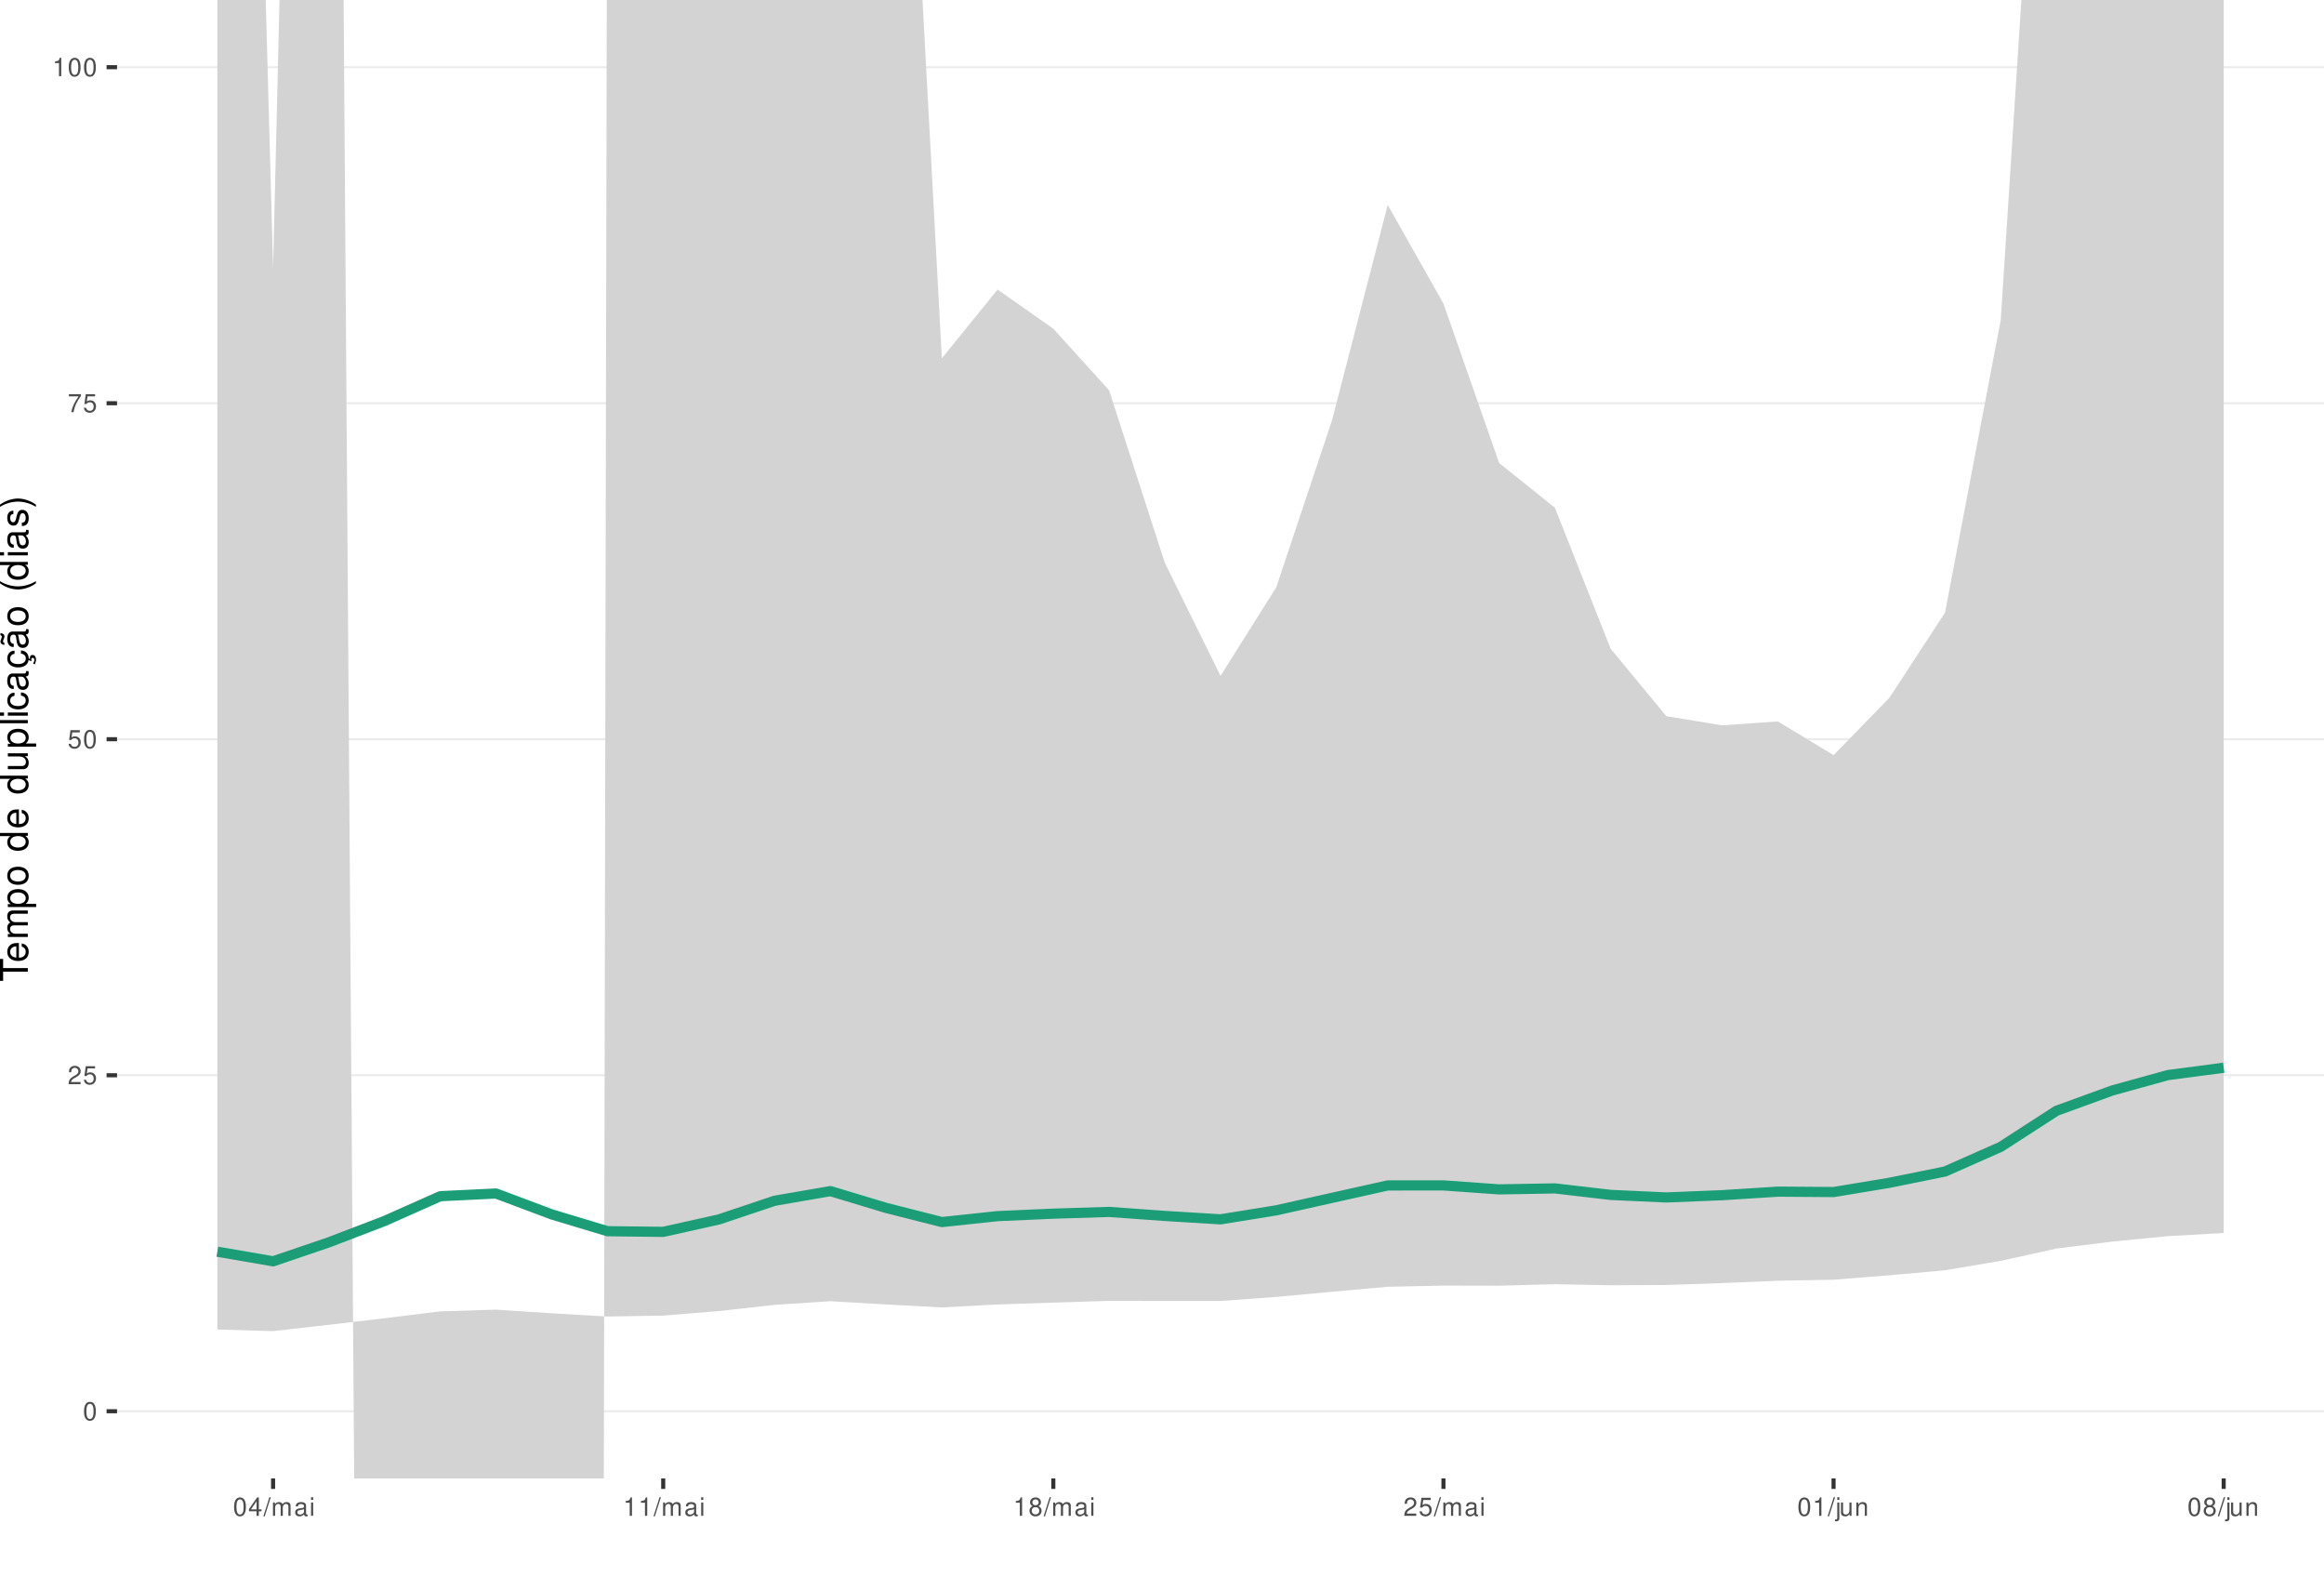
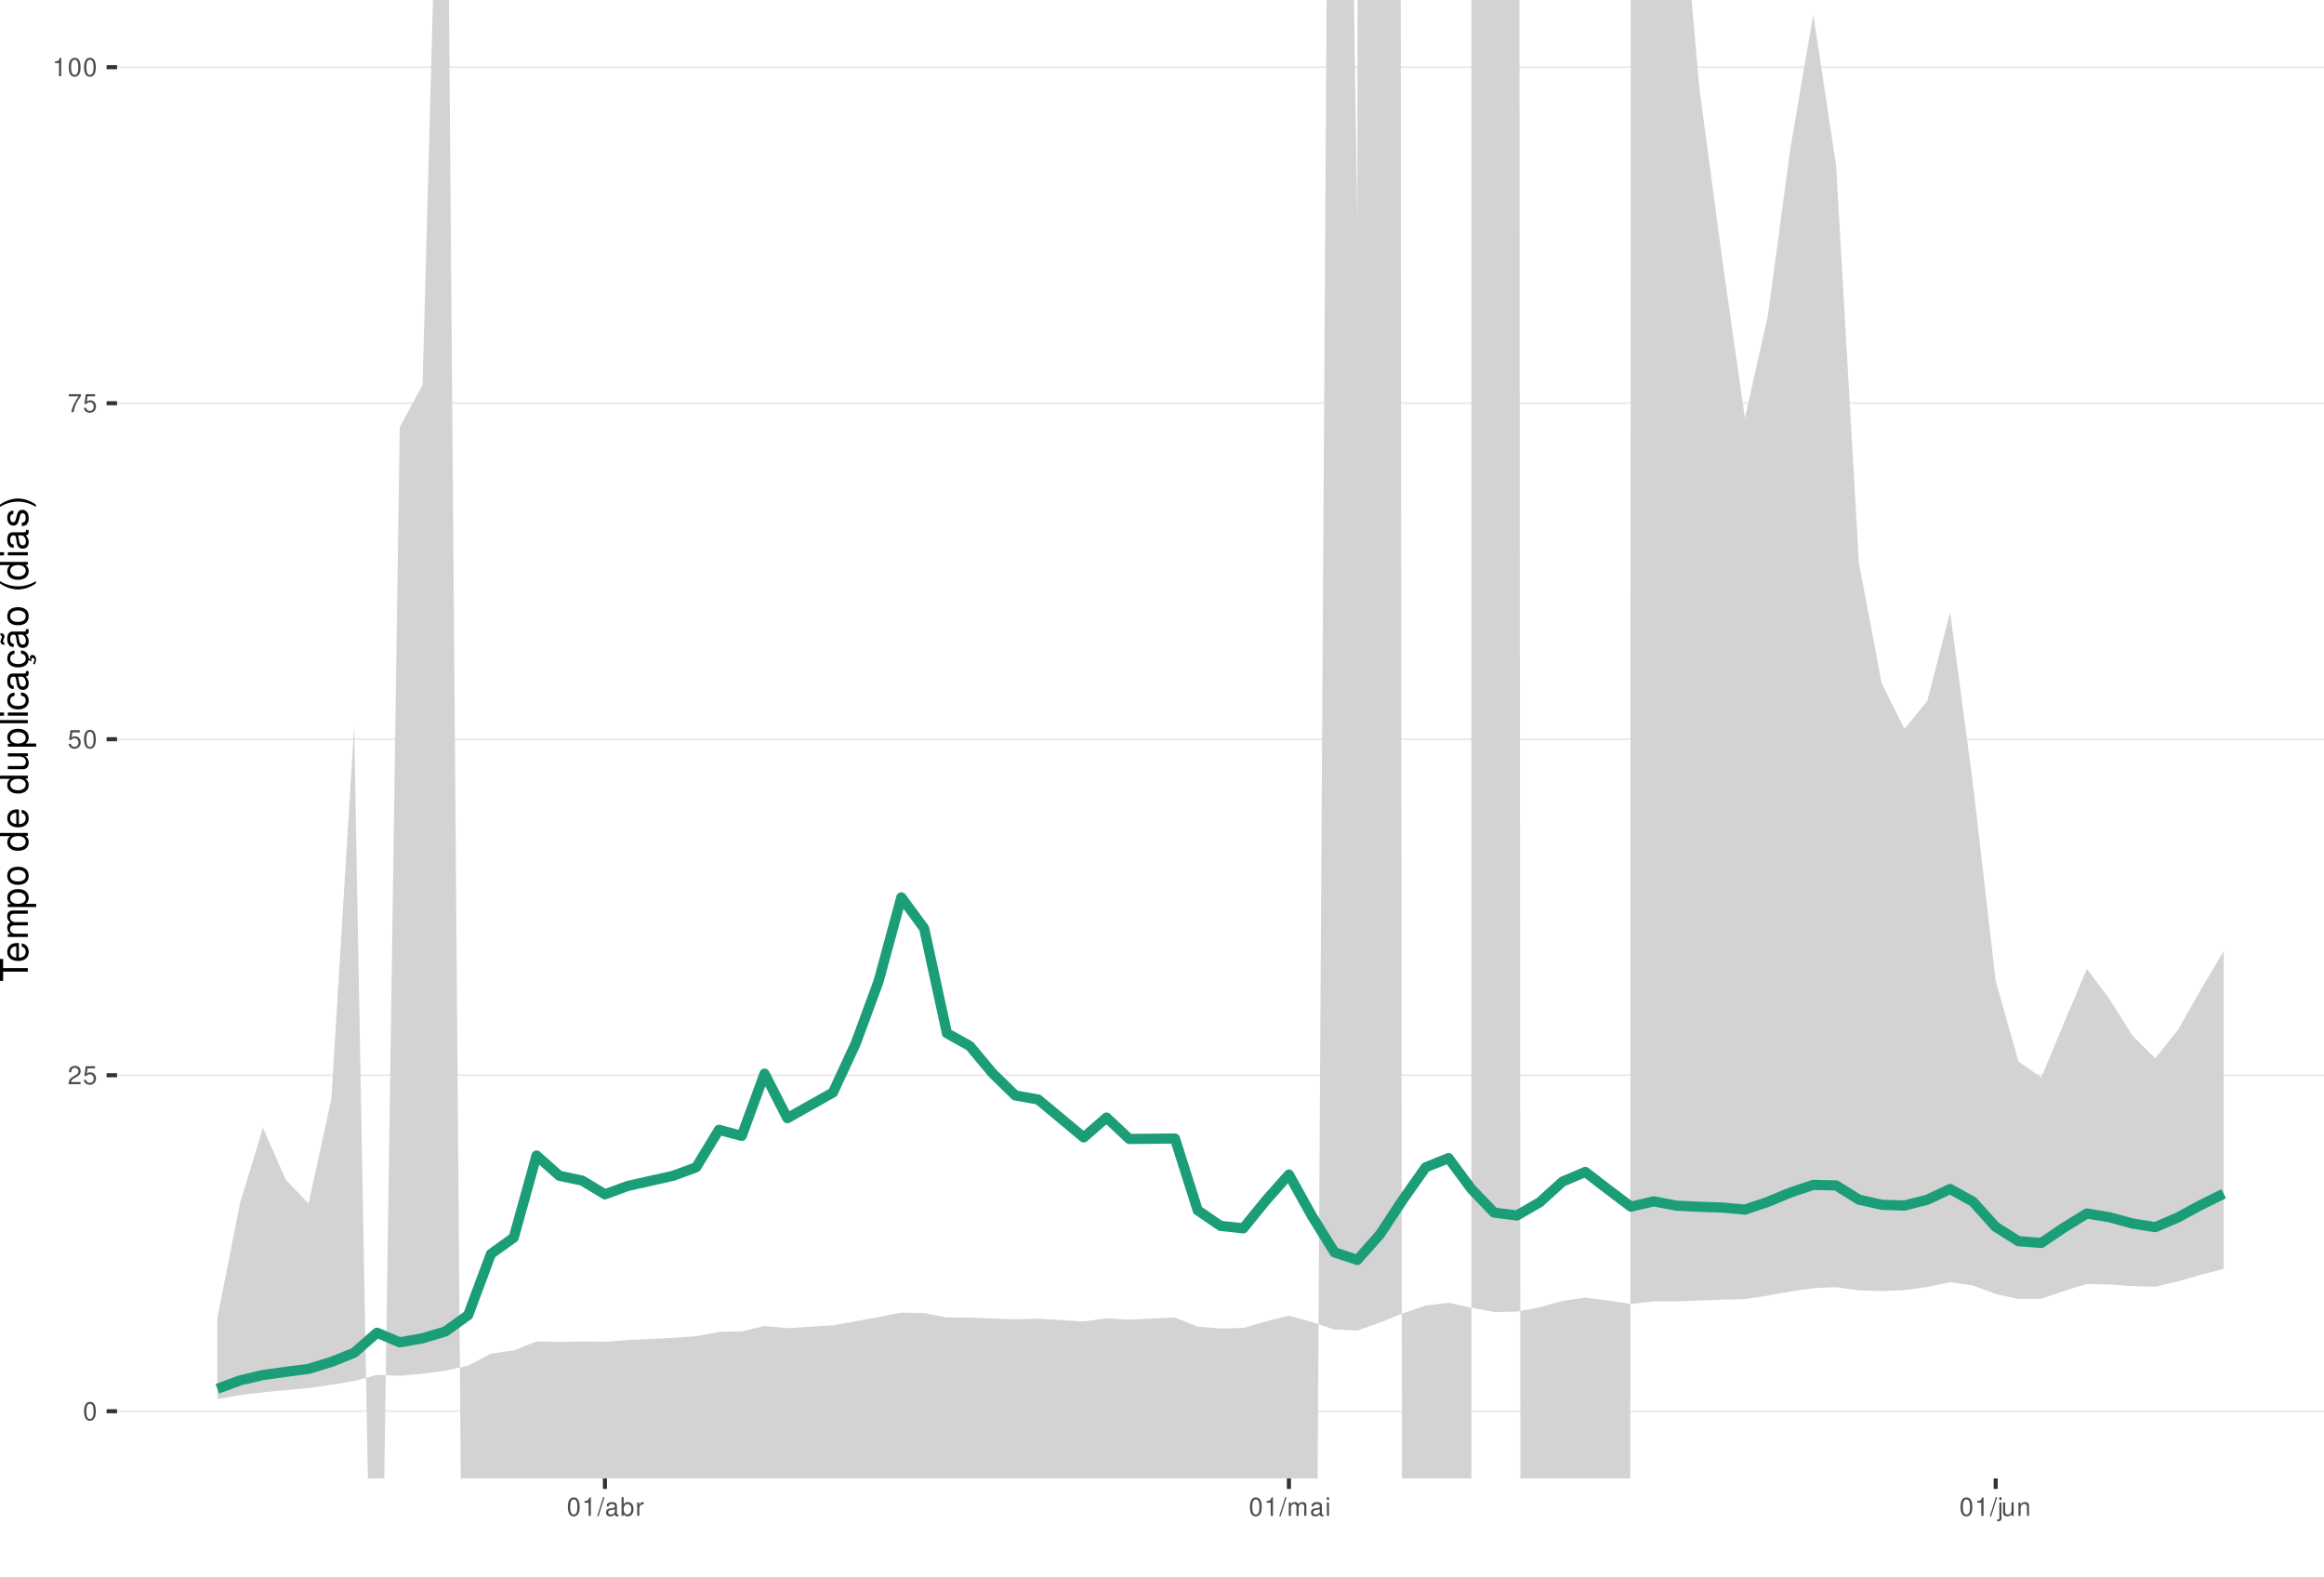
<svg xmlns="http://www.w3.org/2000/svg" xmlns:xlink="http://www.w3.org/1999/xlink" width="609pt" height="413pt" viewBox="0 0 609 413" version="1.1">
  <defs>
    <g>
      <symbol overflow="visible" id="glyph0-0">
        <path style="stroke:none;" d="" />
      </symbol>
      <symbol overflow="visible" id="glyph0-1">
        <path style="stroke:none;" d="M 1.828 -4.812 C 1.391 -4.812 0.984 -4.609 0.75 -4.281 C 0.438 -3.859 0.281 -3.219 0.281 -2.328 C 0.281 -0.703 0.812 0.156 1.828 0.156 C 2.828 0.156 3.375 -0.703 3.375 -2.297 C 3.375 -3.219 3.234 -3.844 2.922 -4.281 C 2.672 -4.625 2.281 -4.812 1.828 -4.812 Z M 1.828 -4.297 C 2.469 -4.297 2.781 -3.641 2.781 -2.344 C 2.781 -0.969 2.469 -0.328 1.812 -0.328 C 1.203 -0.328 0.891 -1 0.891 -2.328 C 0.891 -3.641 1.203 -4.297 1.828 -4.297 Z M 1.828 -4.297 " />
      </symbol>
      <symbol overflow="visible" id="glyph0-2">
        <path style="stroke:none;" d="M 3.375 -0.578 L 0.891 -0.578 C 0.938 -0.984 1.156 -1.234 1.734 -1.578 L 2.406 -1.953 C 3.062 -2.328 3.406 -2.812 3.406 -3.406 C 3.406 -3.812 3.234 -4.188 2.969 -4.438 C 2.688 -4.688 2.344 -4.812 1.891 -4.812 C 1.297 -4.812 0.844 -4.594 0.578 -4.188 C 0.422 -3.938 0.344 -3.641 0.328 -3.141 L 0.922 -3.141 C 0.938 -3.469 0.984 -3.672 1.062 -3.828 C 1.219 -4.125 1.516 -4.297 1.875 -4.297 C 2.406 -4.297 2.797 -3.906 2.797 -3.391 C 2.797 -3.016 2.578 -2.672 2.156 -2.438 L 1.547 -2.078 C 0.562 -1.516 0.281 -1.062 0.219 0 L 3.375 0 Z M 3.375 -0.578 " />
      </symbol>
      <symbol overflow="visible" id="glyph0-3">
        <path style="stroke:none;" d="M 3.172 -4.719 L 0.734 -4.719 L 0.375 -2.156 L 0.922 -2.156 C 1.188 -2.469 1.422 -2.594 1.797 -2.594 C 2.422 -2.594 2.812 -2.156 2.812 -1.453 C 2.812 -0.781 2.422 -0.359 1.781 -0.359 C 1.266 -0.359 0.953 -0.625 0.812 -1.156 L 0.234 -1.156 C 0.312 -0.766 0.375 -0.578 0.516 -0.406 C 0.781 -0.047 1.266 0.156 1.797 0.156 C 2.75 0.156 3.422 -0.547 3.422 -1.531 C 3.422 -2.469 2.797 -3.109 1.891 -3.109 C 1.562 -3.109 1.297 -3.016 1.016 -2.828 L 1.203 -4.141 L 3.172 -4.141 Z M 3.172 -4.719 " />
      </symbol>
      <symbol overflow="visible" id="glyph0-4">
        <path style="stroke:none;" d="M 3.469 -4.719 L 0.312 -4.719 L 0.312 -4.141 L 2.859 -4.141 C 1.734 -2.531 1.266 -1.547 0.922 0 L 1.547 0 C 1.797 -1.516 2.391 -2.812 3.469 -4.234 Z M 3.469 -4.719 " />
      </symbol>
      <symbol overflow="visible" id="glyph0-5">
        <path style="stroke:none;" d="M 1.719 -3.422 L 1.719 0 L 2.312 0 L 2.312 -4.812 L 1.922 -4.812 C 1.719 -4.078 1.578 -3.969 0.672 -3.859 L 0.672 -3.422 Z M 1.719 -3.422 " />
      </symbol>
      <symbol overflow="visible" id="glyph0-6">
-         <path style="stroke:none;" d="M 2.172 -1.172 L 2.172 0 L 2.766 0 L 2.766 -1.172 L 3.469 -1.172 L 3.469 -1.688 L 2.766 -1.688 L 2.766 -4.812 L 2.328 -4.812 L 0.188 -1.781 L 0.188 -1.172 Z M 2.172 -1.688 L 0.703 -1.688 L 2.172 -3.812 Z M 2.172 -1.688 " />
+         <path style="stroke:none;" d="M 1.531 -4.859 L -0.047 0.141 L 0.312 0.141 L 1.891 -4.859 Z M 1.531 -4.859 " />
      </symbol>
      <symbol overflow="visible" id="glyph0-7">
-         <path style="stroke:none;" d="M 1.531 -4.859 L -0.047 0.141 L 0.312 0.141 L 1.891 -4.859 Z M 1.531 -4.859 " />
+         <path style="stroke:none;" d="M 3.562 -0.328 C 3.5 -0.312 3.469 -0.312 3.438 -0.312 C 3.25 -0.312 3.141 -0.406 3.141 -0.578 L 3.141 -2.641 C 3.141 -3.25 2.688 -3.594 1.828 -3.594 C 1.312 -3.594 0.906 -3.438 0.672 -3.188 C 0.516 -3 0.453 -2.797 0.438 -2.453 L 0.984 -2.453 C 1.031 -2.875 1.297 -3.078 1.812 -3.078 C 2.312 -3.078 2.594 -2.891 2.594 -2.562 L 2.594 -2.406 C 2.578 -2.172 2.469 -2.078 2.016 -2.031 C 1.219 -1.922 1.109 -1.891 0.891 -1.812 C 0.484 -1.641 0.281 -1.328 0.281 -0.875 C 0.281 -0.25 0.719 0.156 1.422 0.156 C 1.859 0.156 2.219 0 2.609 -0.359 C 2.656 0 2.828 0.156 3.188 0.156 C 3.297 0.156 3.375 0.141 3.562 0.094 Z M 2.594 -1.094 C 2.594 -0.906 2.531 -0.797 2.375 -0.641 C 2.141 -0.438 1.875 -0.328 1.547 -0.328 C 1.109 -0.328 0.859 -0.547 0.859 -0.891 C 0.859 -1.266 1.094 -1.438 1.703 -1.531 C 2.297 -1.609 2.406 -1.641 2.594 -1.719 Z M 2.594 -1.094 " />
      </symbol>
      <symbol overflow="visible" id="glyph0-8">
+         <path style="stroke:none;" d="M 0.359 -4.859 L 0.359 0 L 0.859 0 L 0.859 -0.453 C 1.125 -0.047 1.484 0.156 1.969 0.156 C 2.875 0.156 3.484 -0.594 3.484 -1.75 C 3.484 -2.891 2.922 -3.594 1.984 -3.594 C 1.516 -3.594 1.172 -3.406 0.906 -3.016 L 0.906 -4.859 Z M 1.891 -3.062 C 2.5 -3.062 2.906 -2.531 2.906 -1.703 C 2.906 -0.906 2.484 -0.359 1.891 -0.359 C 1.297 -0.359 0.906 -0.906 0.906 -1.719 C 0.906 -2.531 1.297 -3.062 1.891 -3.062 Z M 1.891 -3.062 " />
+       </symbol>
+       <symbol overflow="visible" id="glyph0-9">
+         <path style="stroke:none;" d="M 0.453 -3.484 L 0.453 0 L 1.016 0 L 1.016 -1.812 C 1.031 -2.656 1.375 -3.016 2.141 -3 L 2.141 -3.562 C 2.047 -3.578 1.984 -3.594 1.922 -3.594 C 1.562 -3.594 1.297 -3.375 0.969 -2.859 L 0.969 -3.484 Z M 0.453 -3.484 " />
+       </symbol>
+       <symbol overflow="visible" id="glyph0-10">
        <path style="stroke:none;" d="M 0.469 -3.484 L 0.469 0 L 1.031 0 L 1.031 -2.188 C 1.031 -2.703 1.391 -3.109 1.844 -3.109 C 2.25 -3.109 2.484 -2.844 2.484 -2.406 L 2.484 0 L 3.047 0 L 3.047 -2.188 C 3.047 -2.703 3.422 -3.109 3.875 -3.109 C 4.266 -3.109 4.516 -2.844 4.516 -2.406 L 4.516 0 L 5.078 0 L 5.078 -2.609 C 5.078 -3.234 4.719 -3.594 4.062 -3.594 C 3.594 -3.594 3.312 -3.453 2.984 -3.062 C 2.781 -3.422 2.5 -3.594 2.047 -3.594 C 1.578 -3.594 1.266 -3.422 0.984 -3 L 0.984 -3.484 Z M 0.469 -3.484 " />
      </symbol>
-       <symbol overflow="visible" id="glyph0-9">
-         <path style="stroke:none;" d="M 3.562 -0.328 C 3.5 -0.312 3.469 -0.312 3.438 -0.312 C 3.25 -0.312 3.141 -0.406 3.141 -0.578 L 3.141 -2.641 C 3.141 -3.25 2.688 -3.594 1.828 -3.594 C 1.312 -3.594 0.906 -3.438 0.672 -3.188 C 0.516 -3 0.453 -2.797 0.438 -2.453 L 0.984 -2.453 C 1.031 -2.875 1.297 -3.078 1.812 -3.078 C 2.312 -3.078 2.594 -2.891 2.594 -2.562 L 2.594 -2.406 C 2.578 -2.172 2.469 -2.078 2.016 -2.031 C 1.219 -1.922 1.109 -1.891 0.891 -1.812 C 0.484 -1.641 0.281 -1.328 0.281 -0.875 C 0.281 -0.25 0.719 0.156 1.422 0.156 C 1.859 0.156 2.219 0 2.609 -0.359 C 2.656 0 2.828 0.156 3.188 0.156 C 3.297 0.156 3.375 0.141 3.562 0.094 Z M 2.594 -1.094 C 2.594 -0.906 2.531 -0.797 2.375 -0.641 C 2.141 -0.438 1.875 -0.328 1.547 -0.328 C 1.109 -0.328 0.859 -0.547 0.859 -0.891 C 0.859 -1.266 1.094 -1.438 1.703 -1.531 C 2.297 -1.609 2.406 -1.641 2.594 -1.719 Z M 2.594 -1.094 " />
-       </symbol>
-       <symbol overflow="visible" id="glyph0-10">
+       <symbol overflow="visible" id="glyph0-11">
        <path style="stroke:none;" d="M 1 -3.484 L 0.453 -3.484 L 0.453 0 L 1 0 Z M 1 -4.859 L 0.438 -4.859 L 0.438 -4.156 L 1 -4.156 Z M 1 -4.859 " />
-       </symbol>
-       <symbol overflow="visible" id="glyph0-11">
-         <path style="stroke:none;" d="M 2.609 -2.531 C 3.094 -2.828 3.25 -3.078 3.25 -3.531 C 3.25 -4.281 2.672 -4.812 1.828 -4.812 C 1 -4.812 0.406 -4.281 0.406 -3.531 C 0.406 -3.078 0.562 -2.844 1.047 -2.531 C 0.516 -2.266 0.25 -1.875 0.25 -1.344 C 0.25 -0.453 0.891 0.156 1.828 0.156 C 2.766 0.156 3.422 -0.453 3.422 -1.344 C 3.422 -1.875 3.141 -2.266 2.609 -2.531 Z M 1.828 -4.297 C 2.328 -4.297 2.656 -4 2.656 -3.516 C 2.656 -3.062 2.328 -2.766 1.828 -2.766 C 1.328 -2.766 1.016 -3.062 1.016 -3.531 C 1.016 -4 1.328 -4.297 1.828 -4.297 Z M 1.828 -2.266 C 2.422 -2.266 2.812 -1.891 2.812 -1.328 C 2.812 -0.75 2.422 -0.359 1.812 -0.359 C 1.25 -0.359 0.844 -0.766 0.844 -1.312 C 0.844 -1.891 1.234 -2.266 1.828 -2.266 Z M 1.828 -2.266 " />
      </symbol>
      <symbol overflow="visible" id="glyph0-12">
        <path style="stroke:none;" d="M 0.469 -3.484 L 0.469 0.5 C 0.469 0.859 0.359 0.969 0.016 0.969 C -0.031 0.969 -0.047 0.969 -0.125 0.953 L -0.125 1.438 C -0.047 1.438 -0.016 1.453 0.062 1.453 C 0.688 1.453 1.016 1.203 1.016 0.719 L 1.016 -3.484 Z M 1.016 -4.859 L 0.469 -4.859 L 0.469 -4.156 L 1.016 -4.156 Z M 1.016 -4.859 " />
      </symbol>
      <symbol overflow="visible" id="glyph0-13">
        <path style="stroke:none;" d="M 3.203 0 L 3.203 -3.484 L 2.656 -3.484 L 2.656 -1.516 C 2.656 -0.797 2.281 -0.328 1.703 -0.328 C 1.266 -0.328 0.984 -0.594 0.984 -1.016 L 0.984 -3.484 L 0.438 -3.484 L 0.438 -0.797 C 0.438 -0.219 0.859 0.156 1.547 0.156 C 2.062 0.156 2.391 -0.031 2.703 -0.484 L 2.703 0 Z M 3.203 0 " />
      </symbol>
      <symbol overflow="visible" id="glyph0-14">
        <path style="stroke:none;" d="M 0.469 -3.484 L 0.469 0 L 1.031 0 L 1.031 -1.922 C 1.031 -2.641 1.391 -3.109 1.969 -3.109 C 2.406 -3.109 2.688 -2.828 2.688 -2.422 L 2.688 0 L 3.234 0 L 3.234 -2.641 C 3.234 -3.219 2.812 -3.594 2.141 -3.594 C 1.625 -3.594 1.281 -3.391 0.984 -2.906 L 0.984 -3.484 Z M 0.469 -3.484 " />
      </symbol>
      <symbol overflow="visible" id="glyph1-0">
        <path style="stroke:none;" d="" />
      </symbol>
      <symbol overflow="visible" id="glyph1-1">
        <path style="stroke:none;" d="M -6.469 -3.547 L -6.469 -5.938 L -7.297 -5.938 L -7.297 -0.203 L -6.469 -0.203 L -6.469 -2.609 L 0 -2.609 L 0 -3.547 Z M -6.469 -3.547 " />
      </symbol>
      <symbol overflow="visible" id="glyph1-2">
        <path style="stroke:none;" d="M -2.344 -5.125 C -3.141 -5.125 -3.625 -5.062 -4.016 -4.922 C -4.875 -4.578 -5.391 -3.781 -5.391 -2.797 C -5.391 -1.344 -4.281 -0.406 -2.547 -0.406 C -0.812 -0.406 0.234 -1.297 0.234 -2.781 C 0.234 -3.984 -0.453 -4.812 -1.594 -5.016 L -1.594 -4.188 C -0.906 -3.953 -0.547 -3.484 -0.547 -2.812 C -0.547 -2.281 -0.781 -1.828 -1.219 -1.547 C -1.516 -1.344 -1.812 -1.281 -2.344 -1.266 Z M -3.016 -1.297 C -3.984 -1.359 -4.625 -1.953 -4.625 -2.797 C -4.625 -3.641 -3.953 -4.234 -3.016 -4.234 Z M -3.016 -1.297 " />
      </symbol>
      <symbol overflow="visible" id="glyph1-3">
        <path style="stroke:none;" d="M -5.234 -0.703 L 0 -0.703 L 0 -1.547 L -3.297 -1.547 C -4.047 -1.547 -4.656 -2.094 -4.656 -2.766 C -4.656 -3.391 -4.281 -3.734 -3.609 -3.734 L 0 -3.734 L 0 -4.578 L -3.297 -4.578 C -4.047 -4.578 -4.656 -5.125 -4.656 -5.812 C -4.656 -6.422 -4.266 -6.781 -3.609 -6.781 L 0 -6.781 L 0 -7.625 L -3.938 -7.625 C -4.875 -7.625 -5.391 -7.078 -5.391 -6.094 C -5.391 -5.406 -5.188 -4.984 -4.594 -4.484 C -5.156 -4.188 -5.391 -3.766 -5.391 -3.078 C -5.391 -2.375 -5.125 -1.906 -4.5 -1.469 L -5.234 -1.469 Z M -5.234 -0.703 " />
      </symbol>
      <symbol overflow="visible" id="glyph1-4">
        <path style="stroke:none;" d="M 2.188 -0.547 L 2.188 -1.375 L -0.547 -1.375 C -0.016 -1.812 0.234 -2.312 0.234 -2.984 C 0.234 -4.344 -0.859 -5.234 -2.531 -5.234 C -4.297 -5.234 -5.391 -4.375 -5.391 -2.984 C -5.391 -2.266 -5.062 -1.703 -4.453 -1.312 L -5.234 -1.312 L -5.234 -0.547 Z M -4.609 -2.844 C -4.609 -3.766 -3.797 -4.359 -2.547 -4.359 C -1.359 -4.359 -0.547 -3.75 -0.547 -2.844 C -0.547 -1.953 -1.344 -1.375 -2.578 -1.375 C -3.812 -1.375 -4.609 -1.953 -4.609 -2.844 Z M -4.609 -2.844 " />
      </symbol>
      <symbol overflow="visible" id="glyph1-5">
        <path style="stroke:none;" d="M -5.391 -2.719 C -5.391 -1.234 -4.344 -0.359 -2.578 -0.359 C -0.812 -0.359 0.234 -1.234 0.234 -2.734 C 0.234 -4.203 -0.812 -5.094 -2.547 -5.094 C -4.359 -5.094 -5.391 -4.234 -5.391 -2.719 Z M -4.625 -2.734 C -4.625 -3.672 -3.844 -4.234 -2.547 -4.234 C -1.312 -4.234 -0.547 -3.656 -0.547 -2.734 C -0.547 -1.797 -1.312 -1.234 -2.578 -1.234 C -3.844 -1.234 -4.625 -1.797 -4.625 -2.734 Z M -4.625 -2.734 " />
      </symbol>
      <symbol overflow="visible" id="glyph1-6">
        <path style="stroke:none;" d="" />
      </symbol>
      <symbol overflow="visible" id="glyph1-7">
        <path style="stroke:none;" d="M -7.297 -4.953 L -7.297 -4.125 L -4.578 -4.125 C -5.109 -3.766 -5.391 -3.203 -5.391 -2.516 C -5.391 -1.156 -4.297 -0.266 -2.625 -0.266 C -0.859 -0.266 0.234 -1.125 0.234 -2.547 C 0.234 -3.266 -0.047 -3.766 -0.688 -4.203 L 0 -4.203 L 0 -4.953 Z M -4.609 -2.656 C -4.609 -3.547 -3.812 -4.125 -2.562 -4.125 C -1.344 -4.125 -0.547 -3.547 -0.547 -2.656 C -0.547 -1.734 -1.359 -1.125 -2.578 -1.125 C -3.797 -1.125 -4.609 -1.734 -4.609 -2.656 Z M -4.609 -2.656 " />
      </symbol>
      <symbol overflow="visible" id="glyph1-8">
        <path style="stroke:none;" d="M 0 -4.812 L -5.234 -4.812 L -5.234 -3.984 L -2.266 -3.984 C -1.203 -3.984 -0.5 -3.438 -0.5 -2.562 C -0.5 -1.906 -0.906 -1.484 -1.531 -1.484 L -5.234 -1.484 L -5.234 -0.656 L -1.203 -0.656 C -0.328 -0.656 0.234 -1.297 0.234 -2.312 C 0.234 -3.094 -0.047 -3.578 -0.734 -4.062 L 0 -4.062 Z M 0 -4.812 " />
      </symbol>
      <symbol overflow="visible" id="glyph1-9">
        <path style="stroke:none;" d="M -7.297 -1.516 L -7.297 -0.688 L 0 -0.688 L 0 -1.516 Z M -7.297 -1.516 " />
      </symbol>
      <symbol overflow="visible" id="glyph1-10">
        <path style="stroke:none;" d="M -5.234 -1.5 L -5.234 -0.672 L 0 -0.672 L 0 -1.5 Z M -7.297 -1.5 L -7.297 -0.656 L -6.234 -0.656 L -6.234 -1.5 Z M -7.297 -1.5 " />
      </symbol>
      <symbol overflow="visible" id="glyph1-11">
        <path style="stroke:none;" d="M -3.484 -4.703 C -3.984 -4.672 -4.312 -4.562 -4.609 -4.359 C -5.094 -4 -5.391 -3.375 -5.391 -2.641 C -5.391 -1.219 -4.266 -0.312 -2.531 -0.312 C -0.844 -0.312 0.234 -1.203 0.234 -2.625 C 0.234 -3.875 -0.516 -4.672 -1.797 -4.766 L -1.797 -3.938 C -0.953 -3.797 -0.547 -3.359 -0.547 -2.656 C -0.547 -1.734 -1.297 -1.188 -2.531 -1.188 C -3.844 -1.188 -4.625 -1.719 -4.625 -2.625 C -4.625 -3.328 -4.203 -3.766 -3.484 -3.875 Z M -3.484 -4.703 " />
      </symbol>
      <symbol overflow="visible" id="glyph1-12">
        <path style="stroke:none;" d="M -0.484 -5.344 C -0.469 -5.266 -0.469 -5.219 -0.469 -5.172 C -0.469 -4.875 -0.625 -4.719 -0.875 -4.719 L -3.953 -4.719 C -4.891 -4.719 -5.391 -4.047 -5.391 -2.75 C -5.391 -1.984 -5.172 -1.375 -4.781 -1.016 C -4.516 -0.766 -4.203 -0.672 -3.688 -0.656 L -3.688 -1.484 C -4.328 -1.562 -4.625 -1.938 -4.625 -2.719 C -4.625 -3.484 -4.344 -3.891 -3.844 -3.891 L -3.625 -3.891 C -3.266 -3.875 -3.125 -3.703 -3.047 -3.016 C -2.891 -1.844 -2.844 -1.656 -2.719 -1.344 C -2.453 -0.734 -2 -0.422 -1.312 -0.422 C -0.375 -0.422 0.234 -1.078 0.234 -2.141 C 0.234 -2.797 0 -3.328 -0.547 -3.922 C 0 -3.984 0.234 -4.234 0.234 -4.781 C 0.234 -4.953 0.203 -5.062 0.141 -5.344 Z M -1.656 -3.891 C -1.375 -3.891 -1.203 -3.812 -0.969 -3.562 C -0.656 -3.219 -0.5 -2.812 -0.5 -2.312 C -0.5 -1.672 -0.812 -1.297 -1.344 -1.297 C -1.891 -1.297 -2.172 -1.656 -2.297 -2.547 C -2.422 -3.438 -2.453 -3.609 -2.594 -3.891 Z M -1.656 -3.891 " />
      </symbol>
      <symbol overflow="visible" id="glyph1-13">
        <path style="stroke:none;" d="M 0.234 -2.641 C 0.234 -3.875 -0.547 -4.703 -1.797 -4.766 L -1.797 -3.938 C -0.953 -3.797 -0.531 -3.359 -0.531 -2.656 C -0.531 -1.734 -1.281 -1.188 -2.516 -1.188 C -3.844 -1.188 -4.625 -1.719 -4.625 -2.625 C -4.625 -3.328 -4.203 -3.766 -3.484 -3.875 L -3.484 -4.703 C -3.984 -4.672 -4.312 -4.562 -4.609 -4.359 C -5.094 -4 -5.391 -3.375 -5.391 -2.641 C -5.391 -1.219 -4.266 -0.312 -2.531 -0.312 C -1.469 -0.312 -0.625 -0.672 -0.156 -1.312 C 0.047 -1.594 0.125 -1.812 0.203 -2.25 L 0.922 -1.938 L 0.984 -2.062 C 0.938 -2.188 0.906 -2.25 0.906 -2.375 C 0.906 -2.656 1.047 -2.828 1.281 -2.828 C 1.547 -2.828 1.734 -2.594 1.734 -2.297 C 1.734 -2.031 1.672 -1.844 1.438 -1.406 L 1.406 -1.312 L 1.812 -1.094 C 2.078 -1.75 2.141 -1.953 2.141 -2.344 C 2.141 -3.109 1.781 -3.578 1.203 -3.578 C 0.781 -3.578 0.547 -3.297 0.547 -2.797 C 0.547 -2.703 0.547 -2.641 0.562 -2.516 Z M 0.234 -2.641 " />
      </symbol>
      <symbol overflow="visible" id="glyph1-14">
        <path style="stroke:none;" d="M -0.484 -5.344 C -0.469 -5.266 -0.469 -5.219 -0.469 -5.172 C -0.469 -4.875 -0.625 -4.719 -0.875 -4.719 L -3.953 -4.719 C -4.891 -4.719 -5.391 -4.047 -5.391 -2.75 C -5.391 -1.984 -5.172 -1.375 -4.781 -1.016 C -4.516 -0.766 -4.203 -0.672 -3.688 -0.656 L -3.688 -1.484 C -4.328 -1.562 -4.625 -1.938 -4.625 -2.719 C -4.625 -3.484 -4.344 -3.891 -3.844 -3.891 L -3.625 -3.891 C -3.266 -3.875 -3.125 -3.703 -3.047 -3.016 C -2.891 -1.844 -2.844 -1.656 -2.719 -1.344 C -2.453 -0.734 -2 -0.422 -1.312 -0.422 C -0.375 -0.422 0.234 -1.078 0.234 -2.141 C 0.234 -2.797 0 -3.328 -0.547 -3.922 C 0 -3.984 0.234 -4.234 0.234 -4.781 C 0.234 -4.953 0.203 -5.062 0.141 -5.344 Z M -1.656 -3.891 C -1.375 -3.891 -1.203 -3.812 -0.969 -3.562 C -0.656 -3.219 -0.5 -2.812 -0.5 -2.312 C -0.5 -1.672 -0.812 -1.297 -1.344 -1.297 C -1.891 -1.297 -2.172 -1.656 -2.297 -2.547 C -2.422 -3.438 -2.453 -3.609 -2.594 -3.891 Z M -7.172 -3.75 C -6.922 -3.672 -6.812 -3.547 -6.812 -3.375 C -6.812 -3.25 -6.875 -2.984 -6.984 -2.734 C -7.156 -2.312 -7.172 -2.25 -7.172 -2.047 C -7.172 -1.594 -6.797 -1.297 -6.141 -1.188 L -6.141 -1.766 C -6.375 -1.812 -6.5 -1.938 -6.5 -2.094 C -6.5 -2.203 -6.469 -2.344 -6.375 -2.578 C -6.156 -3.156 -6.125 -3.234 -6.125 -3.438 C -6.125 -3.922 -6.484 -4.219 -7.172 -4.312 Z M -7.172 -3.75 " />
      </symbol>
      <symbol overflow="visible" id="glyph1-15">
        <path style="stroke:none;" d="M -7.297 -2.359 C -5.984 -1.359 -4.156 -0.734 -2.594 -0.734 C -1.016 -0.734 0.812 -1.359 2.125 -2.359 L 2.125 -2.906 C 0.688 -2.031 -0.984 -1.547 -2.594 -1.547 C -4.188 -1.547 -5.875 -2.031 -7.297 -2.906 Z M -7.297 -2.359 " />
      </symbol>
      <symbol overflow="visible" id="glyph1-16">
        <path style="stroke:none;" d="M -3.781 -4.375 C -4.812 -4.375 -5.391 -3.688 -5.391 -2.484 C -5.391 -1.266 -4.766 -0.469 -3.797 -0.469 C -2.969 -0.469 -2.578 -0.891 -2.281 -2.125 L -2.094 -2.906 C -1.953 -3.484 -1.734 -3.719 -1.375 -3.719 C -0.875 -3.719 -0.547 -3.234 -0.547 -2.5 C -0.547 -2.047 -0.672 -1.672 -0.891 -1.453 C -1.047 -1.328 -1.188 -1.266 -1.562 -1.219 L -1.562 -0.344 C -0.344 -0.375 0.234 -1.062 0.234 -2.438 C 0.234 -3.75 -0.422 -4.594 -1.438 -4.594 C -2.203 -4.594 -2.641 -4.156 -2.891 -3.109 L -3.078 -2.312 C -3.234 -1.625 -3.453 -1.344 -3.828 -1.344 C -4.312 -1.344 -4.625 -1.766 -4.625 -2.453 C -4.625 -3.125 -4.328 -3.484 -3.781 -3.5 Z M -3.781 -4.375 " />
      </symbol>
      <symbol overflow="visible" id="glyph1-17">
        <path style="stroke:none;" d="M 2.125 -0.938 C 0.812 -1.938 -1.016 -2.562 -2.578 -2.562 C -4.156 -2.562 -5.984 -1.938 -7.297 -0.938 L -7.297 -0.375 C -5.859 -1.266 -4.188 -1.75 -2.578 -1.75 C -0.984 -1.75 0.703 -1.266 2.125 -0.375 Z M 2.125 -0.938 " />
      </symbol>
    </g>
    <clipPath id="clip1">
      <path d="M 30.672 0 L 609 0 L 609 387.328 L 30.672 387.328 Z M 30.672 0 " />
    </clipPath>
    <clipPath id="clip2">
      <path d="M 30.672 369 L 609 369 L 609 370 L 30.672 370 Z M 30.672 369 " />
    </clipPath>
    <clipPath id="clip3">
      <path d="M 30.672 281 L 609 281 L 609 282 L 30.672 282 Z M 30.672 281 " />
    </clipPath>
    <clipPath id="clip4">
      <path d="M 30.672 193 L 609 193 L 609 194 L 30.672 194 Z M 30.672 193 " />
    </clipPath>
    <clipPath id="clip5">
      <path d="M 30.672 105 L 609 105 L 609 106 L 30.672 106 Z M 30.672 105 " />
    </clipPath>
    <clipPath id="clip6">
      <path d="M 30.672 17 L 609 17 L 609 18 L 30.672 18 Z M 30.672 17 " />
    </clipPath>
    <clipPath id="clip7">
      <path d="M 56 0 L 583 0 L 583 387.328 L 56 387.328 Z M 56 0 " />
    </clipPath>
  </defs>
  <g id="surface16">
    <rect x="0" y="0" width="609" height="413" style="fill:rgb(100%,100%,100%);fill-opacity:1;stroke:none;" />
    <rect x="0" y="0" width="609" height="413" style="fill:rgb(100%,100%,100%);fill-opacity:1;stroke:none;" />
    <path style="fill:none;stroke-width:1.067;stroke-linecap:round;stroke-linejoin:round;stroke:rgb(100%,100%,100%);stroke-opacity:1;stroke-miterlimit:10;" d="M 0 413 L 609 413 L 609 0 L 0 0 Z M 0 413 " />
    <g clip-path="url(#clip1)" clip-rule="nonzero">
      <path style=" stroke:none;fill-rule:nonzero;fill:rgb(100%,100%,100%);fill-opacity:1;" d="M 30.672 387.328 L 609 387.328 L 609 0 L 30.672 0 Z M 30.672 387.328 " />
    </g>
    <g clip-path="url(#clip2)" clip-rule="nonzero">
      <path style="fill:none;stroke-width:0.533;stroke-linecap:butt;stroke-linejoin:round;stroke:rgb(92.157%,92.157%,92.157%);stroke-opacity:1;stroke-miterlimit:10;" d="M 30.672 369.723 L 609 369.723 " />
    </g>
    <g clip-path="url(#clip3)" clip-rule="nonzero">
      <path style="fill:none;stroke-width:0.533;stroke-linecap:butt;stroke-linejoin:round;stroke:rgb(92.157%,92.157%,92.157%);stroke-opacity:1;stroke-miterlimit:10;" d="M 30.672 281.695 L 609 281.695 " />
    </g>
    <g clip-path="url(#clip4)" clip-rule="nonzero">
      <path style="fill:none;stroke-width:0.533;stroke-linecap:butt;stroke-linejoin:round;stroke:rgb(92.157%,92.157%,92.157%);stroke-opacity:1;stroke-miterlimit:10;" d="M 30.672 193.664 L 609 193.664 " />
    </g>
    <g clip-path="url(#clip5)" clip-rule="nonzero">
      <path style="fill:none;stroke-width:0.533;stroke-linecap:butt;stroke-linejoin:round;stroke:rgb(92.157%,92.157%,92.157%);stroke-opacity:1;stroke-miterlimit:10;" d="M 30.672 105.637 L 609 105.637 " />
    </g>
    <g clip-path="url(#clip6)" clip-rule="nonzero">
      <path style="fill:none;stroke-width:0.533;stroke-linecap:butt;stroke-linejoin:round;stroke:rgb(92.157%,92.157%,92.157%);stroke-opacity:1;stroke-miterlimit:10;" d="M 30.672 17.605 L 609 17.605 " />
    </g>
    <g clip-path="url(#clip7)" clip-rule="nonzero">
-       <path style=" stroke:none;fill-rule:nonzero;fill:rgb(82.745%,82.745%,82.745%);fill-opacity:1;" d="M 69.633 0 L 71.562 70.312 L 73.242 0 L 90.043 0 L 92.996 413 L 158.176 413 L 159 0 L 241.742 0 L 246.812 93.867 L 261.418 75.859 L 276.023 86.117 L 290.629 102.23 L 305.23 147.438 L 319.836 177.059 L 334.441 153.871 L 349.043 110.152 L 363.648 53.684 L 378.254 79.535 L 392.855 121.305 L 407.461 133.02 L 422.066 169.961 L 436.668 187.625 L 451.273 190.027 L 465.879 189 L 480.484 197.832 L 495.086 182.844 L 509.691 160.504 L 524.297 83.789 L 529.699 0 L 582.711 0 L 582.711 323.023 L 568.109 323.852 L 553.504 325.273 L 538.898 327.102 L 524.297 330.324 L 509.691 332.785 L 495.086 334.105 L 480.484 335.262 L 465.879 335.527 L 451.273 336.145 L 436.668 336.645 L 422.066 336.715 L 407.461 336.441 L 392.855 336.828 L 378.254 336.801 L 363.648 337.109 L 349.043 338.418 L 334.441 339.77 L 319.836 340.832 L 305.23 340.832 L 290.629 340.805 L 276.023 341.262 L 261.418 341.746 L 246.812 342.52 L 232.211 341.746 L 217.605 340.895 L 203 341.848 L 188.398 343.473 L 173.793 344.664 L 159.188 344.906 L 144.586 344.059 L 129.98 343.102 L 115.375 343.551 L 100.773 345.363 L 86.168 347.074 L 71.562 348.73 L 56.957 348.312 L 56.957 0 Z M 69.633 0 " />
-     </g>
-     <path style="fill:none;stroke-width:2.667;stroke-linecap:butt;stroke-linejoin:round;stroke:rgb(10.588%,61.961%,46.667%);stroke-opacity:1;stroke-miterlimit:10;" d="M 56.957 327.926 L 71.562 330.441 L 86.168 325.469 L 100.773 319.875 L 115.375 313.379 L 129.98 312.676 L 144.586 318.152 L 159.188 322.555 L 173.793 322.727 L 188.398 319.469 L 203 314.574 L 217.605 312.051 L 232.211 316.457 L 246.812 320.16 L 261.418 318.602 L 276.023 317.957 L 290.629 317.5 L 305.23 318.555 L 319.836 319.445 L 334.441 317.086 L 349.043 313.82 L 363.648 310.566 L 378.254 310.559 L 392.855 311.598 L 407.461 311.34 L 422.066 313.043 L 436.668 313.711 L 451.273 313.117 L 465.879 312.191 L 480.484 312.293 L 495.086 309.875 L 509.691 306.91 L 524.297 300.445 L 538.898 291.004 L 553.504 285.688 L 568.109 281.648 L 582.711 279.727 " />
+       <path style=" stroke:none;fill-rule:nonzero;fill:rgb(82.745%,82.745%,82.745%);fill-opacity:1;" d="M 56.957 345.266 L 62.934 315.062 L 68.906 295.473 L 74.883 309.051 L 80.855 315.336 L 86.832 287.863 L 92.805 190.102 L 96.875 413 L 100.316 413 L 104.754 111.926 L 110.73 100.793 L 113.465 0 L 117.656 0 L 120.953 413 L 139.371 413 L 140.602 410.289 L 144.844 413 L 232.438 413 L 236.191 411.758 L 241.582 413 L 345.117 413 L 347.637 0 L 354.809 0 L 355.684 58.242 L 355.734 0 L 367.062 0 L 367.391 413 L 385.57 413 L 385.586 0 L 398.172 0 L 398.441 413 L 427.215 413 L 427.324 0 L 443.293 0 L 445.301 23.008 L 451.273 67.637 L 457.25 109.566 L 463.223 82.918 L 469.199 38.676 L 475.172 3.777 L 481.145 43.371 L 487.121 147.438 L 493.094 179.012 L 499.07 190.945 L 505.043 183.641 L 511.02 160.402 L 516.992 205.238 L 522.969 257 L 528.941 278.086 L 534.918 282.297 L 540.891 267.934 L 546.867 253.812 L 552.84 261.824 L 558.812 271.344 L 564.789 277.242 L 570.762 269.773 L 576.738 259.215 L 582.711 249.188 L 582.711 332.418 L 576.738 333.973 L 570.762 335.68 L 564.789 337.113 L 558.812 336.945 L 552.84 336.504 L 546.867 336.367 L 540.891 338.215 L 534.918 340.25 L 528.941 340.305 L 522.969 339.004 L 516.992 336.77 L 511.02 335.922 L 505.043 337.184 L 499.07 338.004 L 493.094 338.227 L 487.121 338.066 L 481.145 337.211 L 475.172 337.477 L 469.199 338.371 L 463.223 339.43 L 457.25 340.344 L 451.273 340.473 L 445.301 340.719 L 439.324 340.941 L 433.352 340.922 L 427.375 341.613 L 421.402 340.73 L 415.426 339.945 L 409.453 340.84 L 403.477 342.473 L 397.504 343.625 L 391.527 343.723 L 385.555 342.586 L 379.582 341.289 L 373.605 342.031 L 367.633 344.066 L 361.656 346.484 L 355.684 348.582 L 349.707 348.309 L 343.734 346.352 L 337.758 344.676 L 331.785 346.195 L 325.809 347.902 L 319.836 348.043 L 313.859 347.562 L 307.887 345.156 L 301.914 345.434 L 295.938 345.719 L 289.965 345.391 L 283.988 346.195 L 272.039 345.477 L 266.066 345.656 L 260.09 345.422 L 254.117 345.168 L 248.141 345.168 L 242.168 344.004 L 236.191 343.871 L 230.219 345.051 L 224.242 346.129 L 218.27 347.203 L 206.32 347.957 L 200.348 347.363 L 194.371 348.812 L 188.398 348.926 L 182.422 350.055 L 176.449 350.5 L 164.5 351.059 L 158.523 351.52 L 152.551 351.445 L 146.574 351.566 L 140.602 351.414 L 134.629 353.785 L 128.652 354.605 L 122.68 357.766 L 116.703 359.105 L 110.73 359.879 L 104.754 360.438 L 98.781 360.176 L 92.805 361.801 L 86.832 362.785 L 80.855 363.633 L 74.883 364.18 L 68.906 364.766 L 62.934 365.484 L 56.957 366.527 Z M 56.957 345.266 " />
+     </g>
+     <path style="fill:none;stroke-width:2.667;stroke-linecap:butt;stroke-linejoin:round;stroke:rgb(10.588%,61.961%,46.667%);stroke-opacity:1;stroke-miterlimit:10;" d="M 56.957 363.832 L 62.934 361.629 L 68.906 360.23 L 74.883 359.395 L 80.855 358.621 L 86.832 356.793 L 92.805 354.406 L 98.781 349.152 L 104.754 351.672 L 110.73 350.609 L 116.703 348.828 L 122.68 344.531 L 128.652 328.516 L 134.629 324.219 L 140.602 302.723 L 146.574 308.031 L 152.551 309.289 L 158.523 312.898 L 164.5 310.703 L 176.449 308.016 L 182.422 305.816 L 188.398 295.996 L 194.371 297.566 L 200.348 281.277 L 206.32 292.938 L 218.27 286.227 L 224.242 273.344 L 230.219 257.125 L 236.191 235.098 L 242.168 243.203 L 248.141 270.688 L 254.117 274.02 L 260.09 281.156 L 266.066 286.992 L 272.039 288.043 L 283.988 297.984 L 289.965 292.781 L 295.938 298.391 L 301.914 298.328 L 307.887 298.27 L 313.859 317.074 L 319.836 321.156 L 325.809 321.793 L 331.785 314.449 L 337.758 307.715 L 343.734 318.477 L 349.707 328.094 L 355.684 330.082 L 361.656 323.34 L 367.633 314.273 L 373.605 305.809 L 379.582 303.406 L 385.555 311.469 L 391.527 317.684 L 397.504 318.434 L 403.477 314.984 L 409.453 309.562 L 415.426 307.031 L 421.402 311.621 L 427.375 316.125 L 433.352 314.727 L 439.324 315.859 L 445.301 316.16 L 451.273 316.352 L 457.25 316.895 L 463.223 314.891 L 469.199 312.41 L 475.172 310.418 L 481.145 310.559 L 487.121 314.277 L 493.094 315.633 L 499.07 315.824 L 505.043 314.309 L 511.02 311.496 L 516.992 314.797 L 522.969 321.422 L 528.941 325.168 L 534.918 325.625 L 540.891 321.59 L 546.867 317.906 L 552.84 318.91 L 558.812 320.535 L 564.789 321.492 L 570.762 318.926 L 576.738 315.688 L 582.711 312.734 " />
    <g style="fill:rgb(30.196%,30.196%,30.196%);fill-opacity:1;">
      <use xlink:href="#glyph0-1" x="21.738" y="372.07" />
    </g>
    <g style="fill:rgb(30.196%,30.196%,30.196%);fill-opacity:1;">
      <use xlink:href="#glyph0-2" x="17.738" y="284.043" />
      <use xlink:href="#glyph0-3" x="21.738" y="284.043" />
    </g>
    <g style="fill:rgb(30.196%,30.196%,30.196%);fill-opacity:1;">
      <use xlink:href="#glyph0-3" x="17.738" y="196.012" />
      <use xlink:href="#glyph0-1" x="21.738" y="196.012" />
    </g>
    <g style="fill:rgb(30.196%,30.196%,30.196%);fill-opacity:1;">
      <use xlink:href="#glyph0-4" x="17.738" y="107.984" />
      <use xlink:href="#glyph0-3" x="21.738" y="107.984" />
    </g>
    <g style="fill:rgb(30.196%,30.196%,30.196%);fill-opacity:1;">
      <use xlink:href="#glyph0-5" x="13.738" y="19.953" />
      <use xlink:href="#glyph0-1" x="17.738" y="19.953" />
      <use xlink:href="#glyph0-1" x="21.738" y="19.953" />
    </g>
    <path style="fill:none;stroke-width:1.067;stroke-linecap:butt;stroke-linejoin:round;stroke:rgb(20%,20%,20%);stroke-opacity:1;stroke-miterlimit:10;" d="M 27.93 369.723 L 30.672 369.723 " />
    <path style="fill:none;stroke-width:1.067;stroke-linecap:butt;stroke-linejoin:round;stroke:rgb(20%,20%,20%);stroke-opacity:1;stroke-miterlimit:10;" d="M 27.93 281.695 L 30.672 281.695 " />
    <path style="fill:none;stroke-width:1.067;stroke-linecap:butt;stroke-linejoin:round;stroke:rgb(20%,20%,20%);stroke-opacity:1;stroke-miterlimit:10;" d="M 27.93 193.664 L 30.672 193.664 " />
    <path style="fill:none;stroke-width:1.067;stroke-linecap:butt;stroke-linejoin:round;stroke:rgb(20%,20%,20%);stroke-opacity:1;stroke-miterlimit:10;" d="M 27.93 105.637 L 30.672 105.637 " />
    <path style="fill:none;stroke-width:1.067;stroke-linecap:butt;stroke-linejoin:round;stroke:rgb(20%,20%,20%);stroke-opacity:1;stroke-miterlimit:10;" d="M 27.93 17.605 L 30.672 17.605 " />
-     <path style="fill:none;stroke-width:1.067;stroke-linecap:butt;stroke-linejoin:round;stroke:rgb(20%,20%,20%);stroke-opacity:1;stroke-miterlimit:10;" d="M 71.562 390.07 L 71.562 387.328 " />
-     <path style="fill:none;stroke-width:1.067;stroke-linecap:butt;stroke-linejoin:round;stroke:rgb(20%,20%,20%);stroke-opacity:1;stroke-miterlimit:10;" d="M 173.793 390.07 L 173.793 387.328 " />
-     <path style="fill:none;stroke-width:1.067;stroke-linecap:butt;stroke-linejoin:round;stroke:rgb(20%,20%,20%);stroke-opacity:1;stroke-miterlimit:10;" d="M 276.023 390.07 L 276.023 387.328 " />
-     <path style="fill:none;stroke-width:1.067;stroke-linecap:butt;stroke-linejoin:round;stroke:rgb(20%,20%,20%);stroke-opacity:1;stroke-miterlimit:10;" d="M 378.254 390.07 L 378.254 387.328 " />
-     <path style="fill:none;stroke-width:1.067;stroke-linecap:butt;stroke-linejoin:round;stroke:rgb(20%,20%,20%);stroke-opacity:1;stroke-miterlimit:10;" d="M 480.484 390.07 L 480.484 387.328 " />
-     <path style="fill:none;stroke-width:1.067;stroke-linecap:butt;stroke-linejoin:round;stroke:rgb(20%,20%,20%);stroke-opacity:1;stroke-miterlimit:10;" d="M 582.711 390.07 L 582.711 387.328 " />
-     <g style="fill:rgb(30.196%,30.196%,30.196%);fill-opacity:1;">
-       <use xlink:href="#glyph0-1" x="61.062" y="397.109" />
-       <use xlink:href="#glyph0-6" x="65.062" y="397.109" />
-       <use xlink:href="#glyph0-7" x="69.062" y="397.109" />
-       <use xlink:href="#glyph0-8" x="71.062" y="397.109" />
-       <use xlink:href="#glyph0-9" x="77.062" y="397.109" />
-       <use xlink:href="#glyph0-10" x="81.062" y="397.109" />
-     </g>
-     <g style="fill:rgb(30.196%,30.196%,30.196%);fill-opacity:1;">
-       <use xlink:href="#glyph0-5" x="163.293" y="397.109" />
-       <use xlink:href="#glyph0-5" x="167.293" y="397.109" />
-       <use xlink:href="#glyph0-7" x="171.293" y="397.109" />
-       <use xlink:href="#glyph0-8" x="173.293" y="397.109" />
-       <use xlink:href="#glyph0-9" x="179.293" y="397.109" />
-       <use xlink:href="#glyph0-10" x="183.293" y="397.109" />
-     </g>
-     <g style="fill:rgb(30.196%,30.196%,30.196%);fill-opacity:1;">
-       <use xlink:href="#glyph0-5" x="265.523" y="397.109" />
-       <use xlink:href="#glyph0-11" x="269.523" y="397.109" />
-       <use xlink:href="#glyph0-7" x="273.523" y="397.109" />
-       <use xlink:href="#glyph0-8" x="275.523" y="397.109" />
-       <use xlink:href="#glyph0-9" x="281.523" y="397.109" />
-       <use xlink:href="#glyph0-10" x="285.523" y="397.109" />
-     </g>
-     <g style="fill:rgb(30.196%,30.196%,30.196%);fill-opacity:1;">
-       <use xlink:href="#glyph0-2" x="367.754" y="397.109" />
-       <use xlink:href="#glyph0-3" x="371.754" y="397.109" />
-       <use xlink:href="#glyph0-7" x="375.754" y="397.109" />
-       <use xlink:href="#glyph0-8" x="377.754" y="397.109" />
-       <use xlink:href="#glyph0-9" x="383.754" y="397.109" />
-       <use xlink:href="#glyph0-10" x="387.754" y="397.109" />
-     </g>
-     <g style="fill:rgb(30.196%,30.196%,30.196%);fill-opacity:1;">
-       <use xlink:href="#glyph0-1" x="470.984" y="397.109" />
-       <use xlink:href="#glyph0-5" x="474.984" y="397.109" />
-       <use xlink:href="#glyph0-7" x="478.984" y="397.109" />
-       <use xlink:href="#glyph0-12" x="480.984" y="397.109" />
-       <use xlink:href="#glyph0-13" x="481.984" y="397.109" />
-       <use xlink:href="#glyph0-14" x="485.984" y="397.109" />
-     </g>
-     <g style="fill:rgb(30.196%,30.196%,30.196%);fill-opacity:1;">
-       <use xlink:href="#glyph0-1" x="573.211" y="397.109" />
-       <use xlink:href="#glyph0-11" x="577.211" y="397.109" />
-       <use xlink:href="#glyph0-7" x="581.211" y="397.109" />
-       <use xlink:href="#glyph0-12" x="583.211" y="397.109" />
-       <use xlink:href="#glyph0-13" x="584.211" y="397.109" />
-       <use xlink:href="#glyph0-14" x="588.211" y="397.109" />
+     <path style="fill:none;stroke-width:1.067;stroke-linecap:butt;stroke-linejoin:round;stroke:rgb(20%,20%,20%);stroke-opacity:1;stroke-miterlimit:10;" d="M 158.523 390.07 L 158.523 387.328 " />
+     <path style="fill:none;stroke-width:1.067;stroke-linecap:butt;stroke-linejoin:round;stroke:rgb(20%,20%,20%);stroke-opacity:1;stroke-miterlimit:10;" d="M 337.758 390.07 L 337.758 387.328 " />
+     <path style="fill:none;stroke-width:1.067;stroke-linecap:butt;stroke-linejoin:round;stroke:rgb(20%,20%,20%);stroke-opacity:1;stroke-miterlimit:10;" d="M 522.969 390.07 L 522.969 387.328 " />
+     <g style="fill:rgb(30.196%,30.196%,30.196%);fill-opacity:1;">
+       <use xlink:href="#glyph0-1" x="148.523" y="397.109" />
+       <use xlink:href="#glyph0-5" x="152.523" y="397.109" />
+       <use xlink:href="#glyph0-6" x="156.523" y="397.109" />
+       <use xlink:href="#glyph0-7" x="158.523" y="397.109" />
+       <use xlink:href="#glyph0-8" x="162.523" y="397.109" />
+       <use xlink:href="#glyph0-9" x="166.523" y="397.109" />
+     </g>
+     <g style="fill:rgb(30.196%,30.196%,30.196%);fill-opacity:1;">
+       <use xlink:href="#glyph0-1" x="327.258" y="397.109" />
+       <use xlink:href="#glyph0-5" x="331.258" y="397.109" />
+       <use xlink:href="#glyph0-6" x="335.258" y="397.109" />
+       <use xlink:href="#glyph0-10" x="337.258" y="397.109" />
+       <use xlink:href="#glyph0-7" x="343.258" y="397.109" />
+       <use xlink:href="#glyph0-11" x="347.258" y="397.109" />
+     </g>
+     <g style="fill:rgb(30.196%,30.196%,30.196%);fill-opacity:1;">
+       <use xlink:href="#glyph0-1" x="513.469" y="397.109" />
+       <use xlink:href="#glyph0-5" x="517.469" y="397.109" />
+       <use xlink:href="#glyph0-6" x="521.469" y="397.109" />
+       <use xlink:href="#glyph0-12" x="523.469" y="397.109" />
+       <use xlink:href="#glyph0-13" x="524.469" y="397.109" />
+       <use xlink:href="#glyph0-14" x="528.469" y="397.109" />
    </g>
    <g style="fill:rgb(0%,0%,0%);fill-opacity:1;">
      <use xlink:href="#glyph1-1" x="7.29" y="257.164" />
      <use xlink:href="#glyph1-2" x="7.29" y="252.164" />
      <use xlink:href="#glyph1-3" x="7.29" y="246.164" />
      <use xlink:href="#glyph1-4" x="7.29" y="238.164" />
      <use xlink:href="#glyph1-5" x="7.29" y="232.164" />
      <use xlink:href="#glyph1-6" x="7.29" y="226.164" />
      <use xlink:href="#glyph1-7" x="7.29" y="223.164" />
      <use xlink:href="#glyph1-2" x="7.29" y="217.164" />
      <use xlink:href="#glyph1-6" x="7.29" y="211.164" />
      <use xlink:href="#glyph1-7" x="7.29" y="208.164" />
      <use xlink:href="#glyph1-8" x="7.29" y="202.164" />
      <use xlink:href="#glyph1-4" x="7.29" y="196.164" />
      <use xlink:href="#glyph1-9" x="7.29" y="190.164" />
      <use xlink:href="#glyph1-10" x="7.29" y="188.164" />
      <use xlink:href="#glyph1-11" x="7.29" y="186.164" />
      <use xlink:href="#glyph1-12" x="7.29" y="181.164" />
      <use xlink:href="#glyph1-13" x="7.29" y="175.164" />
      <use xlink:href="#glyph1-14" x="7.29" y="170.164" />
      <use xlink:href="#glyph1-5" x="7.29" y="164.164" />
      <use xlink:href="#glyph1-6" x="7.29" y="158.164" />
      <use xlink:href="#glyph1-15" x="7.29" y="155.164" />
      <use xlink:href="#glyph1-7" x="7.29" y="152.164" />
      <use xlink:href="#glyph1-10" x="7.29" y="146.164" />
      <use xlink:href="#glyph1-12" x="7.29" y="144.164" />
      <use xlink:href="#glyph1-16" x="7.29" y="138.164" />
      <use xlink:href="#glyph1-17" x="7.29" y="133.164" />
    </g>
  </g>
</svg>
